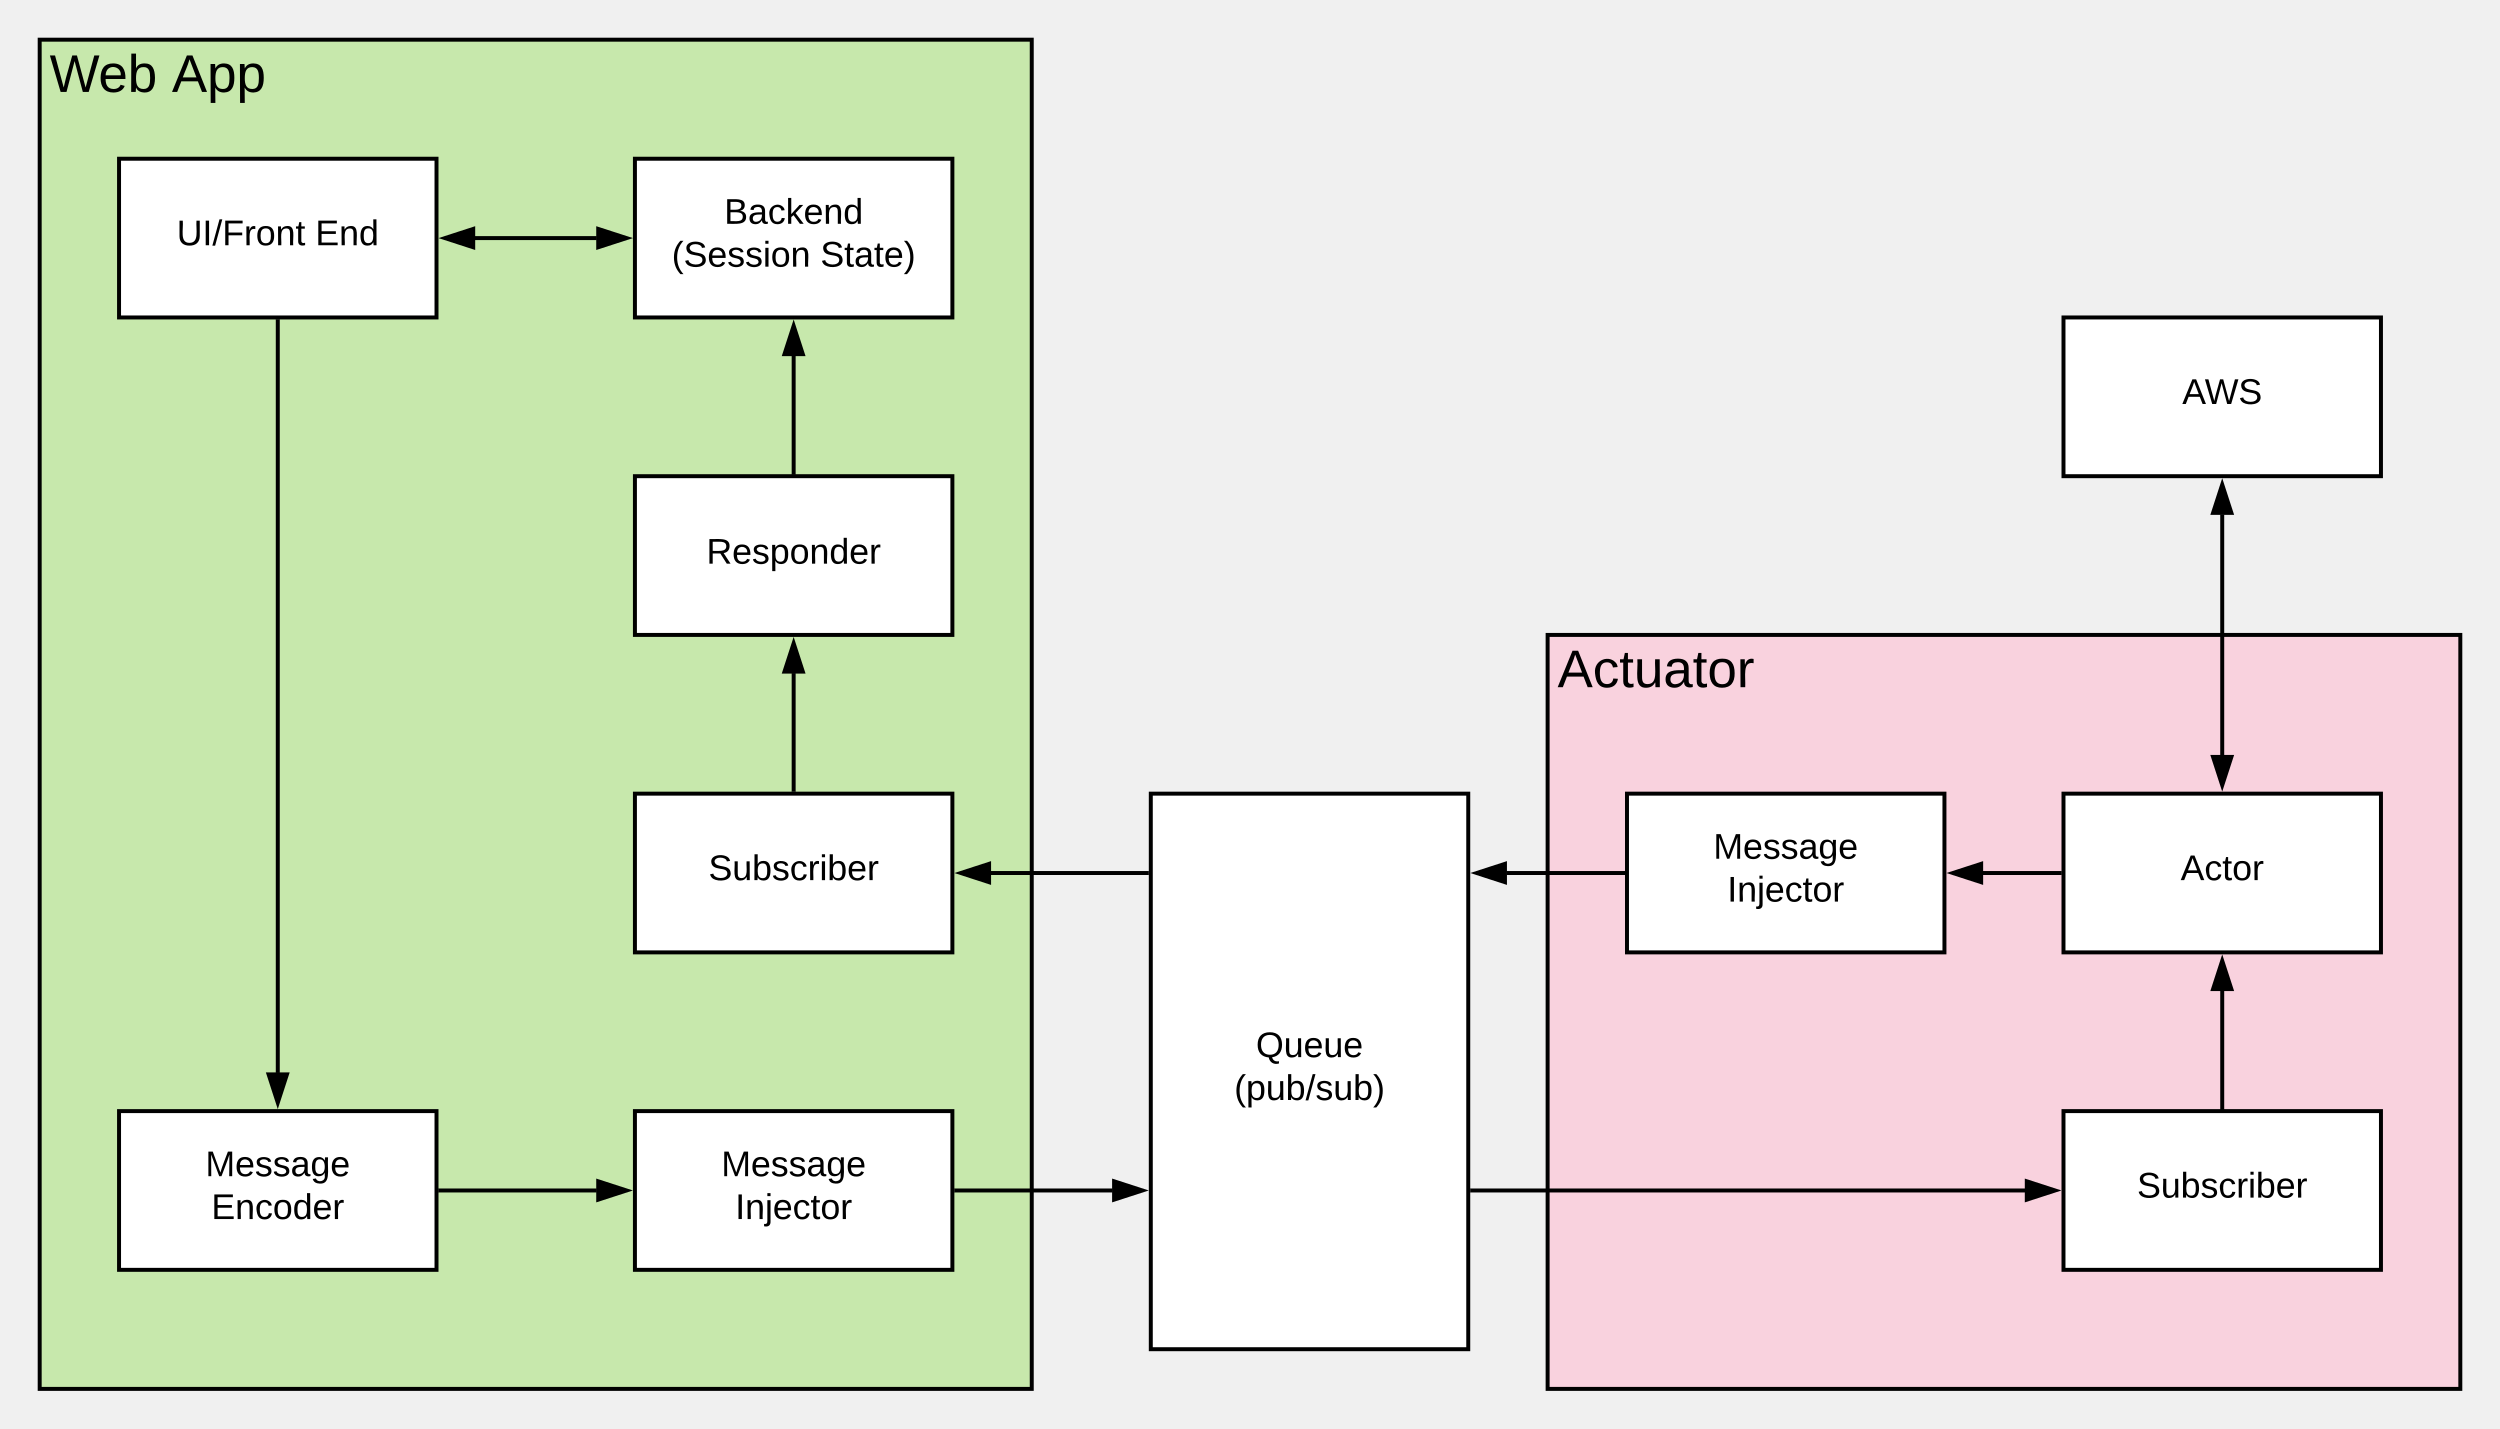
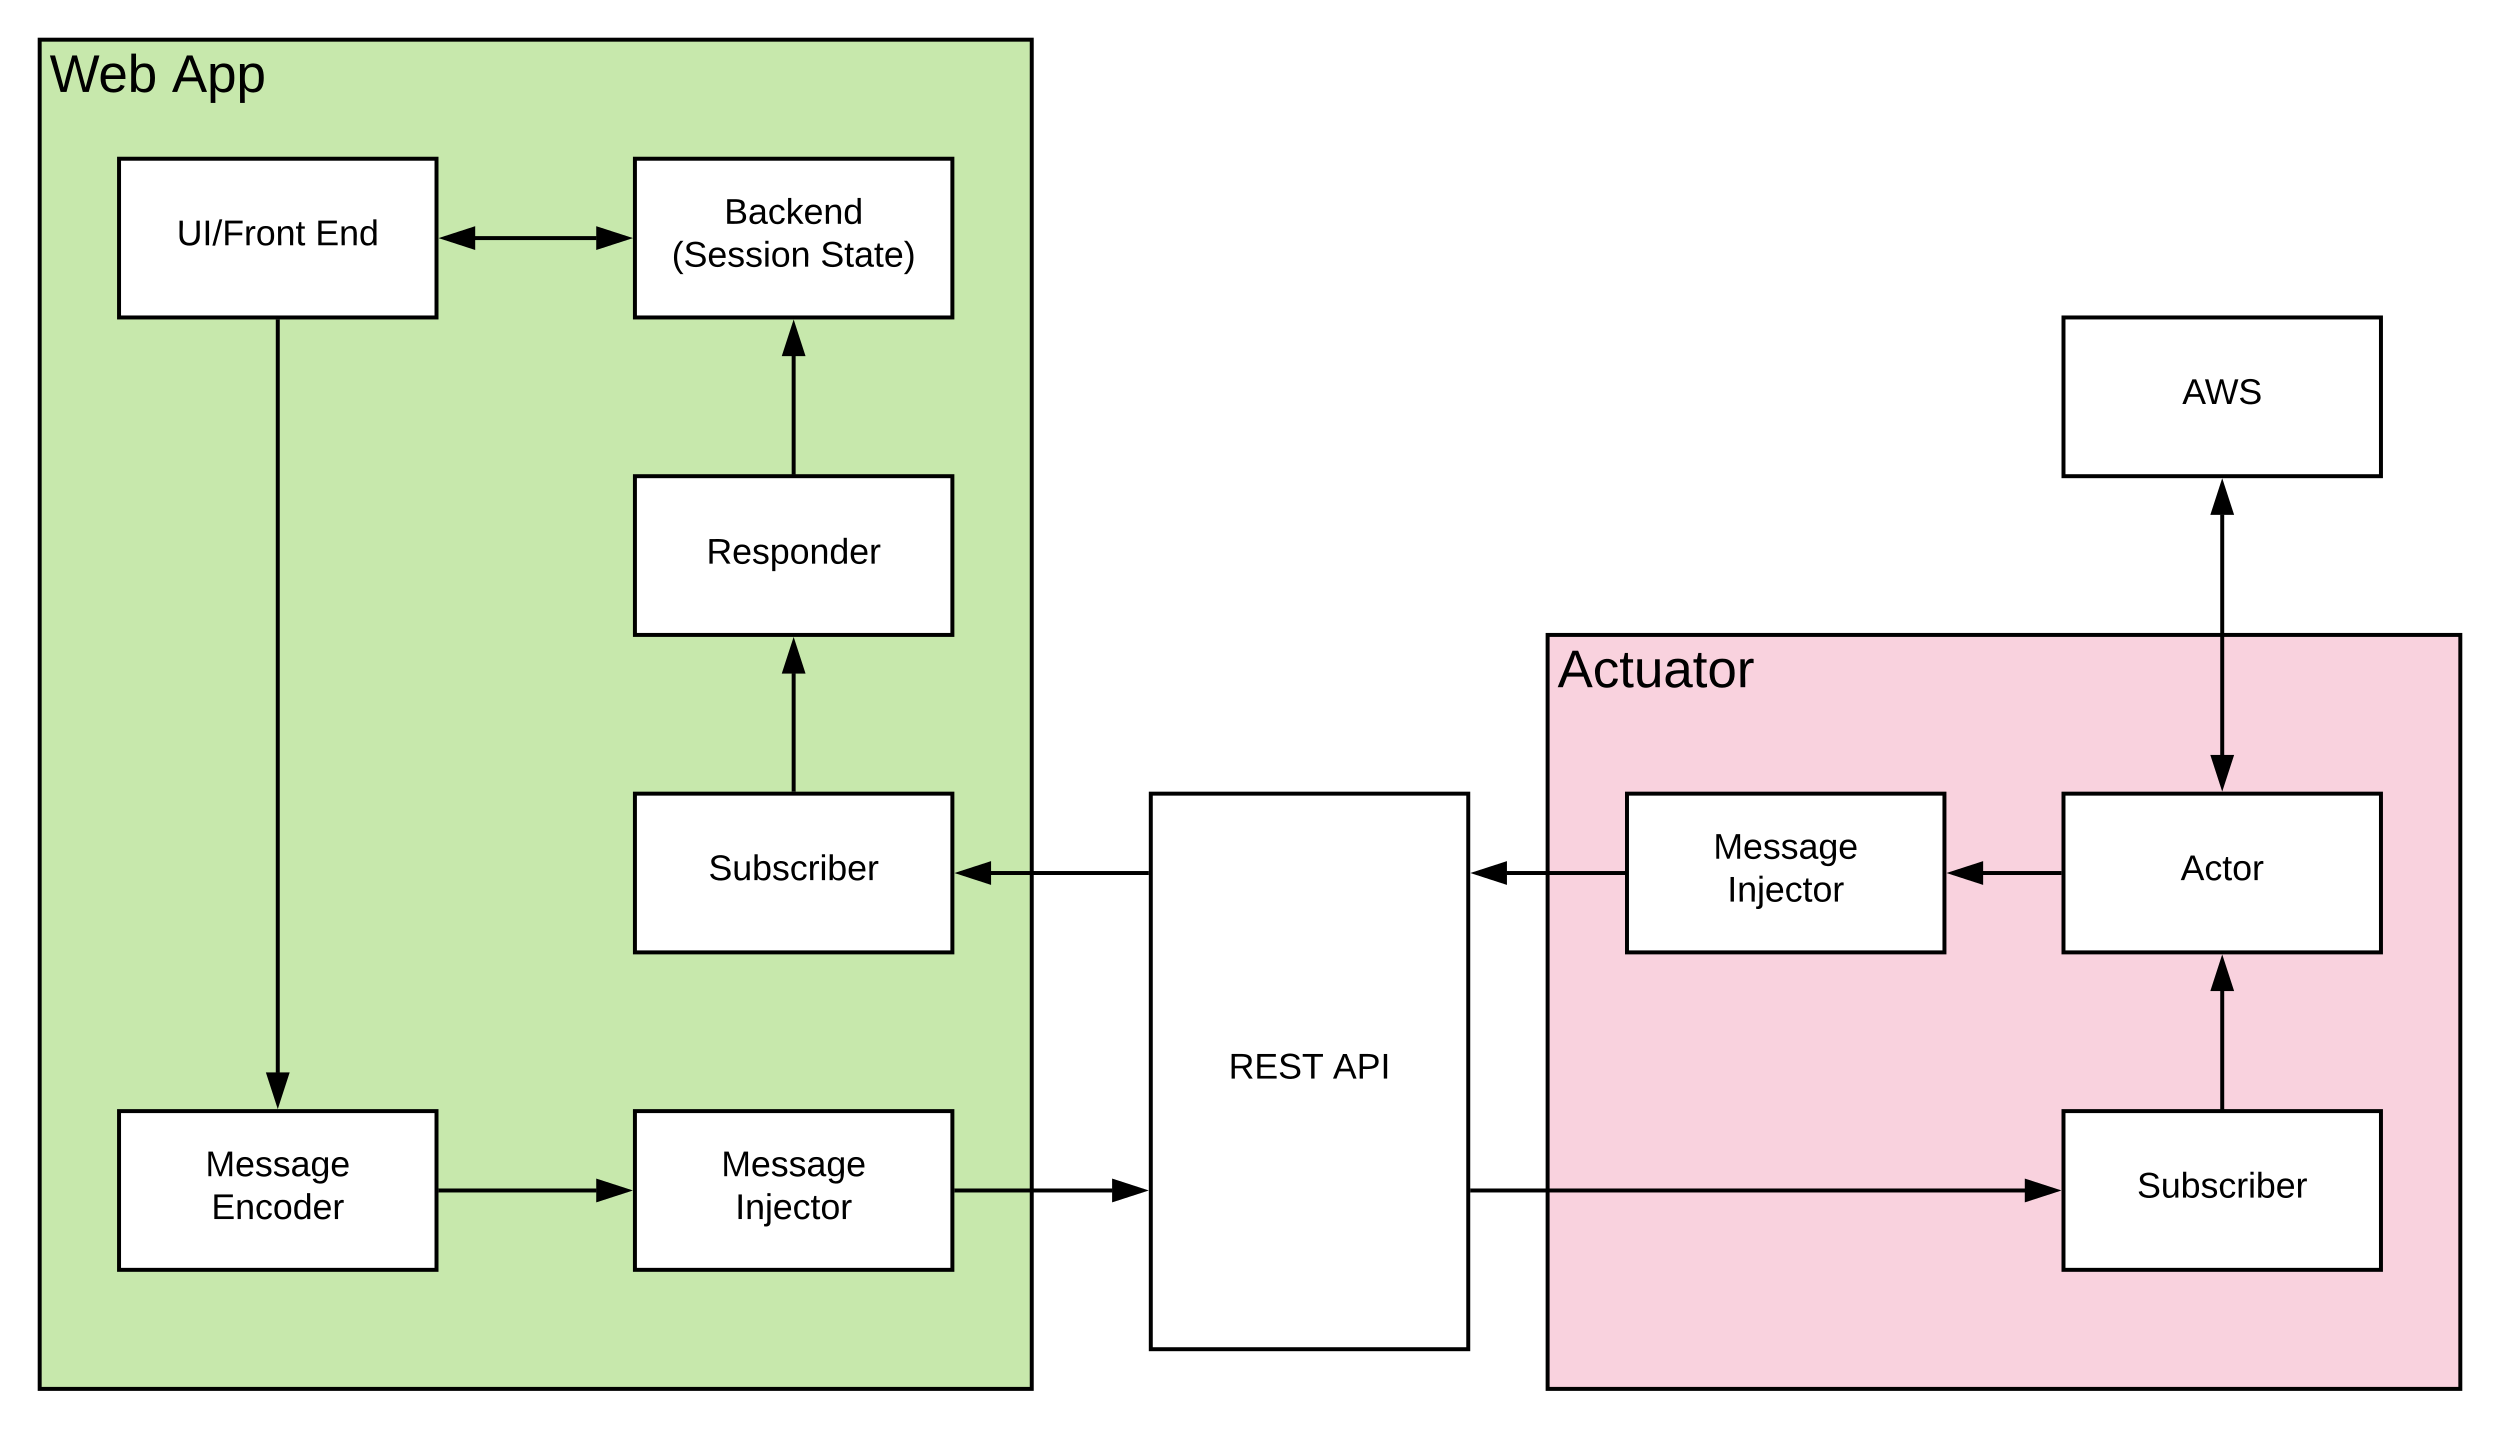
<svg xmlns="http://www.w3.org/2000/svg" xmlns:ns1="lucid" xmlns:xlink="http://www.w3.org/1999/xlink" width="1260" height="720">
  <g transform="translate(-40 -60)" ns1:page-tab-id="0_0">
+     <path d="M0 0h1360v1760H0z" fill="#fff" />
    <path d="M60 80h500v680H60z" stroke="#000" stroke-width="2" fill="#c7e8ac" />
    <use xlink:href="#a" transform="matrix(1,0,0,1,65,85) translate(0 21.33333)" />
    <use xlink:href="#b" transform="matrix(1,0,0,1,65,85) translate(61.62963 21.33333)" />
    <path d="M360 620h160v80H360z" stroke="#000" stroke-width="2" fill="#fff" />
    <use xlink:href="#c" transform="matrix(1,0,0,1,365,625) translate(38.525 27.8)" />
    <use xlink:href="#d" transform="matrix(1,0,0,1,365,625) translate(45.55 49.4)" />
    <path d="M620 460h160v280H620z" stroke="#000" stroke-width="2" fill="#fff" />
-     <use xlink:href="#e" transform="matrix(1,0,0,1,625,465) translate(48 127.8)" />
-     <use xlink:href="#f" transform="matrix(1,0,0,1,625,465) translate(37.05 149.4)" />
+     <use xlink:href="#e" transform="matrix(1,0,0,1,625,465) translate(34.225 138.6)" />
+     <use xlink:href="#f" transform="matrix(1,0,0,1,625,465) translate(86.775 138.6)" />
    <path d="M521 660h79.76" stroke="#000" stroke-width="2" fill="none" />
    <path d="M521 661h-1v-2h1zM615.76 660l-14.26 4.64v-9.28z" />
    <path d="M619 660l-18.5 6v-12zm-16.5 3.26l10.03-3.26-10.03-3.26z" />
    <path d="M820 380h460v380H820z" stroke="#000" stroke-width="2" fill="#f9d2de" />
    <use xlink:href="#g" transform="matrix(1,0,0,1,825,385) translate(0 21.33333)" />
    <path d="M100 620h160v80H100z" stroke="#000" stroke-width="2" fill="#fff" />
    <use xlink:href="#c" transform="matrix(1,0,0,1,105,625) translate(38.525 27.8)" />
    <use xlink:href="#h" transform="matrix(1,0,0,1,105,625) translate(41.525 49.4)" />
    <path d="M261 660h79.76" stroke="#000" stroke-width="2" fill="none" />
    <path d="M261 661h-1v-2h1zM355.76 660l-14.26 4.64v-9.28z" />
    <path d="M359 660l-18.5 6v-12zm-16.5 3.26l10.03-3.26-10.03-3.26z" />
    <path d="M100 140h160v80H100z" stroke="#000" stroke-width="2" fill="#fff" />
    <use xlink:href="#i" transform="matrix(1,0,0,1,105,145) translate(24.075 38.6)" />
    <use xlink:href="#j" transform="matrix(1,0,0,1,105,145) translate(93.925 38.6)" />
    <path d="M360 140h160v80H360z" stroke="#000" stroke-width="2" fill="#fff" />
    <use xlink:href="#k" transform="matrix(1,0,0,1,365,145) translate(40 27.8)" />
    <use xlink:href="#l" transform="matrix(1,0,0,1,365,145) translate(13.575 49.4)" />
    <use xlink:href="#m" transform="matrix(1,0,0,1,365,145) translate(88.475 49.4)" />
    <path d="M279.24 180h61.52" stroke="#000" stroke-width="2" fill="none" />
    <path d="M278.5 184.64L264.24 180l14.26-4.64z" />
    <path d="M279.5 186l-18.5-6 18.5-6zm-12.03-6l10.03 3.26v-6.52zM355.76 180l-14.26 4.64v-9.28z" />
    <path d="M359 180l-18.5 6v-12zm-16.5 3.26l10.03-3.26-10.03-3.26z" />
    <path d="M1080 620h160v80h-160z" stroke="#000" stroke-width="2" fill="#fff" />
    <use xlink:href="#n" transform="matrix(1,0,0,1,1085,625) translate(32.075 38.6)" />
    <path d="M1080 460h160v80h-160z" stroke="#000" stroke-width="2" fill="#fff" />
    <use xlink:href="#o" transform="matrix(1,0,0,1,1085,465) translate(54.025 38.6)" />
    <path d="M1080 220h160v80h-160z" stroke="#000" stroke-width="2" fill="#fff" />
    <use xlink:href="#p" transform="matrix(1,0,0,1,1085,225) translate(54.85 38.6)" />
    <path d="M781 660h279.76" stroke="#000" stroke-width="2" fill="none" />
    <path d="M781 661h-1v-2h1zM1075.76 660l-14.26 4.64v-9.28z" />
    <path d="M1079 660l-18.5 6v-12zm-16.5 3.26l10.03-3.26-10.03-3.26z" />
    <path d="M1160 619v-59.76" stroke="#000" stroke-width="2" fill="none" />
    <path d="M1161 620h-2v-1h2zM1164.64 558.5h-9.28l4.64-14.26z" />
    <path d="M1166 559.5h-12l6-18.5zm-9.26-2h6.52l-3.26-10.03z" />
    <path d="M1160 440.76V319.24" stroke="#000" stroke-width="2" fill="none" />
    <path d="M1160 455.76l-4.64-14.26h9.28z" />
    <path d="M1160 459l-6-18.5h12zm-3.26-16.5l3.26 10.03 3.26-10.03zM1164.64 318.5h-9.28l4.64-14.26z" />
    <path d="M1166 319.5h-12l6-18.5zm-9.26-2h6.52l-3.26-10.03z" />
    <path d="M360 460h160v80H360z" stroke="#000" stroke-width="2" fill="#fff" />
    <use xlink:href="#n" transform="matrix(1,0,0,1,365,465) translate(32.075 38.6)" />
    <path d="M619 500h-79.76" stroke="#000" stroke-width="2" fill="none" />
    <path d="M620 501h-1v-2h1zM538.5 504.64L524.24 500l14.26-4.64z" />
    <path d="M539.5 506l-18.5-6 18.5-6zm-12.03-6l10.03 3.26v-6.52z" />
    <path d="M360 300h160v80H360z" stroke="#000" stroke-width="2" fill="#fff" />
    <use xlink:href="#q" transform="matrix(1,0,0,1,365,305) translate(31.05 39.1)" />
    <path d="M440 459v-59.76" stroke="#000" stroke-width="2" fill="none" />
    <path d="M441 460h-2v-1h2zM444.64 398.5h-9.28l4.64-14.26z" />
    <path d="M446 399.5h-12l6-18.5zm-9.26-2h6.52L440 387.47z" />
    <path d="M440 299v-59.76" stroke="#000" stroke-width="2" fill="none" />
    <path d="M441 300h-2v-1h2zM444.64 238.5h-9.28l4.64-14.26z" />
    <path d="M446 239.5h-12l6-18.5zm-9.26-2h6.52L440 227.47z" />
    <path d="M180 221v379.76" stroke="#000" stroke-width="2" fill="none" />
    <path d="M181 221h-2v-1h2zM180 615.76l-4.64-14.26h9.28z" />
    <path d="M180 619l-6-18.5h12zm-3.26-16.5l3.26 10.03 3.26-10.03z" />
    <path d="M860 460h160v80H860z" stroke="#000" stroke-width="2" fill="#fff" />
    <use xlink:href="#c" transform="matrix(1,0,0,1,865,465) translate(38.525 27.8)" />
    <use xlink:href="#d" transform="matrix(1,0,0,1,865,465) translate(45.55 49.4)" />
    <path d="M859 500h-59.76" stroke="#000" stroke-width="2" fill="none" />
    <path d="M860 501h-1v-2h1zM798.5 504.64L784.24 500l14.26-4.64z" />
    <path d="M799.5 506l-18.5-6 18.5-6zm-12.03-6l10.03 3.26v-6.52z" />
    <path d="M1079 500h-39.76" stroke="#000" stroke-width="2" fill="none" />
    <path d="M1080 501h-1v-2h1zM1038.5 504.64l-14.26-4.64 14.26-4.64z" />
    <path d="M1039.5 506l-18.5-6 18.5-6zm-12.03-6l10.03 3.26v-6.52z" />
    <defs>
      <path d="M266 0h-40l-56-210L115 0H75L2-248h35L96-30l15-64 43-154h32l59 218 59-218h35" id="r" />
      <path d="M100-194c63 0 86 42 84 106H49c0 40 14 67 53 68 26 1 43-12 49-29l28 8c-11 28-37 45-77 45C44 4 14-33 15-96c1-61 26-98 85-98zm52 81c6-60-76-77-97-28-3 7-6 17-6 28h103" id="s" />
      <path d="M115-194c53 0 69 39 70 98 0 66-23 100-70 100C84 3 66-7 56-30L54 0H23l1-261h32v101c10-23 28-34 59-34zm-8 174c40 0 45-34 45-75 0-40-5-75-45-74-42 0-51 32-51 76 0 43 10 73 51 73" id="t" />
      <g id="a">
        <use transform="matrix(0.07407407,0,0,0.07407407,0,0)" xlink:href="#r" />
        <use transform="matrix(0.07407407,0,0,0.07407407,24.59259,0)" xlink:href="#s" />
        <use transform="matrix(0.07407407,0,0,0.07407407,39.40741,0)" xlink:href="#t" />
      </g>
      <path d="M205 0l-28-72H64L36 0H1l101-248h38L239 0h-34zm-38-99l-47-123c-12 45-31 82-46 123h93" id="u" />
      <path d="M115-194c55 1 70 41 70 98S169 2 115 4C84 4 66-9 55-30l1 105H24l-1-265h31l2 30c10-21 28-34 59-34zm-8 174c40 0 45-34 45-75s-6-73-45-74c-42 0-51 32-51 76 0 43 10 73 51 73" id="v" />
      <g id="b">
        <use transform="matrix(0.07407407,0,0,0.07407407,0,0)" xlink:href="#u" />
        <use transform="matrix(0.07407407,0,0,0.07407407,17.77778,0)" xlink:href="#v" />
        <use transform="matrix(0.07407407,0,0,0.07407407,32.59259,0)" xlink:href="#v" />
      </g>
      <path d="M240 0l2-218c-23 76-54 145-80 218h-23L58-218 59 0H30v-248h44l77 211c21-75 51-140 76-211h43V0h-30" id="w" />
      <path d="M135-143c-3-34-86-38-87 0 15 53 115 12 119 90S17 21 10-45l28-5c4 36 97 45 98 0-10-56-113-15-118-90-4-57 82-63 122-42 12 7 21 19 24 35" id="x" />
      <path d="M141-36C126-15 110 5 73 4 37 3 15-17 15-53c-1-64 63-63 125-63 3-35-9-54-41-54-24 1-41 7-42 31l-33-3c5-37 33-52 76-52 45 0 72 20 72 64v82c-1 20 7 32 28 27v20c-31 9-61-2-59-35zM48-53c0 20 12 33 32 33 41-3 63-29 60-74-43 2-92-5-92 41" id="y" />
      <path d="M177-190C167-65 218 103 67 71c-23-6-38-20-44-43l32-5c15 47 100 32 89-28v-30C133-14 115 1 83 1 29 1 15-40 15-95c0-56 16-97 71-98 29-1 48 16 59 35 1-10 0-23 2-32h30zM94-22c36 0 50-32 50-73 0-42-14-75-50-75-39 0-46 34-46 75s6 73 46 73" id="z" />
      <g id="c">
        <use transform="matrix(0.05,0,0,0.05,0,0)" xlink:href="#w" />
        <use transform="matrix(0.05,0,0,0.05,14.95,0)" xlink:href="#s" />
        <use transform="matrix(0.05,0,0,0.05,24.95,0)" xlink:href="#x" />
        <use transform="matrix(0.05,0,0,0.05,33.95,0)" xlink:href="#x" />
        <use transform="matrix(0.05,0,0,0.05,42.95,0)" xlink:href="#y" />
        <use transform="matrix(0.05,0,0,0.05,52.95,0)" xlink:href="#z" />
        <use transform="matrix(0.05,0,0,0.05,62.95,0)" xlink:href="#s" />
      </g>
      <path d="M33 0v-248h34V0H33" id="A" />
      <path d="M117-194c89-4 53 116 60 194h-32v-121c0-31-8-49-39-48C34-167 62-67 57 0H25l-1-190h30c1 10-1 24 2 32 11-22 29-35 61-36" id="B" />
      <path d="M24-231v-30h32v30H24zM-9 49c24 4 33-6 33-30v-209h32V24c2 40-23 58-65 49V49" id="C" />
      <path d="M96-169c-40 0-48 33-48 73s9 75 48 75c24 0 41-14 43-38l32 2c-6 37-31 61-74 61-59 0-76-41-82-99-10-93 101-131 147-64 4 7 5 14 7 22l-32 3c-4-21-16-35-41-35" id="D" />
      <path d="M59-47c-2 24 18 29 38 22v24C64 9 27 4 27-40v-127H5v-23h24l9-43h21v43h35v23H59v120" id="E" />
      <path d="M100-194c62-1 85 37 85 99 1 63-27 99-86 99S16-35 15-95c0-66 28-99 85-99zM99-20c44 1 53-31 53-75 0-43-8-75-51-75s-53 32-53 75 10 74 51 75" id="F" />
      <path d="M114-163C36-179 61-72 57 0H25l-1-190h30c1 12-1 29 2 39 6-27 23-49 58-41v29" id="G" />
      <g id="d">
        <use transform="matrix(0.05,0,0,0.05,0,0)" xlink:href="#A" />
        <use transform="matrix(0.05,0,0,0.05,5,0)" xlink:href="#B" />
        <use transform="matrix(0.05,0,0,0.05,15,0)" xlink:href="#C" />
        <use transform="matrix(0.05,0,0,0.05,18.95,0)" xlink:href="#s" />
        <use transform="matrix(0.05,0,0,0.05,28.95,0)" xlink:href="#D" />
        <use transform="matrix(0.05,0,0,0.05,37.95,0)" xlink:href="#E" />
        <use transform="matrix(0.05,0,0,0.05,42.95,0)" xlink:href="#F" />
        <use transform="matrix(0.05,0,0,0.05,52.95,0)" xlink:href="#G" />
      </g>
-       <path d="M140-251c81 0 123 46 123 126C263-53 228-8 163 1c7 30 30 48 69 40v23c-55 16-95-15-103-61C56-3 17-48 17-125c0-80 42-126 123-126zm0 227c63 0 89-41 89-101s-29-99-89-99c-61 0-89 39-89 99S79-25 140-24" id="H" />
-       <path d="M84 4C-5 8 30-112 23-190h32v120c0 31 7 50 39 49 72-2 45-101 50-169h31l1 190h-30c-1-10 1-25-2-33-11 22-28 36-60 37" id="I" />
+       <path d="M233-177c-1 41-23 64-60 70L243 0h-38l-65-103H63V0H30v-248c88 3 205-21 203 71zM63-129c60-2 137 13 137-47 0-61-80-42-137-45v92" id="H" />
+       <path d="M30 0v-248h187v28H63v79h144v27H63v87h162V0H30" id="I" />
+       <path d="M185-189c-5-48-123-54-124 2 14 75 158 14 163 119 3 78-121 87-175 55-17-10-28-26-33-46l33-7c5 56 141 63 141-1 0-78-155-14-162-118-5-82 145-84 179-34 5 7 8 16 11 25" id="J" />
+       <path d="M127-220V0H93v-220H8v-28h204v28h-85" id="K" />
      <g id="e">
        <use transform="matrix(0.05,0,0,0.05,0,0)" xlink:href="#H" />
-         <use transform="matrix(0.05,0,0,0.05,14,0)" xlink:href="#I" />
-         <use transform="matrix(0.05,0,0,0.05,24,0)" xlink:href="#s" />
-         <use transform="matrix(0.05,0,0,0.05,34,0)" xlink:href="#I" />
-         <use transform="matrix(0.05,0,0,0.05,44,0)" xlink:href="#s" />
-       </g>
-       <path d="M87 75C49 33 22-17 22-94c0-76 28-126 65-167h31c-38 41-64 92-64 168S80 34 118 75H87" id="J" />
-       <path d="M0 4l72-265h28L28 4H0" id="K" />
-       <path d="M33-261c38 41 65 92 65 168S71 34 33 75H2C39 34 66-17 66-93S39-220 2-261h31" id="L" />
+         <use transform="matrix(0.05,0,0,0.05,12.95,0)" xlink:href="#I" />
+         <use transform="matrix(0.05,0,0,0.05,24.95,0)" xlink:href="#J" />
+         <use transform="matrix(0.05,0,0,0.05,36.95,0)" xlink:href="#K" />
+       </g>
+       <path d="M30-248c87 1 191-15 191 75 0 78-77 80-158 76V0H30v-248zm33 125c57 0 124 11 124-50 0-59-68-47-124-48v98" id="L" />
      <g id="f">
-         <use transform="matrix(0.05,0,0,0.05,0,0)" xlink:href="#J" />
-         <use transform="matrix(0.05,0,0,0.05,5.95,0)" xlink:href="#v" />
-         <use transform="matrix(0.05,0,0,0.05,15.95,0)" xlink:href="#I" />
-         <use transform="matrix(0.05,0,0,0.05,25.95,0)" xlink:href="#t" />
-         <use transform="matrix(0.05,0,0,0.05,35.95,0)" xlink:href="#K" />
-         <use transform="matrix(0.05,0,0,0.05,40.95,0)" xlink:href="#x" />
-         <use transform="matrix(0.05,0,0,0.05,49.95,0)" xlink:href="#I" />
-         <use transform="matrix(0.05,0,0,0.05,59.95,0)" xlink:href="#t" />
-         <use transform="matrix(0.05,0,0,0.05,69.95,0)" xlink:href="#L" />
-       </g>
+         <use transform="matrix(0.05,0,0,0.05,0,0)" xlink:href="#u" />
+         <use transform="matrix(0.05,0,0,0.05,12,0)" xlink:href="#L" />
+         <use transform="matrix(0.05,0,0,0.05,24,0)" xlink:href="#A" />
+       </g>
+       <path d="M84 4C-5 8 30-112 23-190h32v120c0 31 7 50 39 49 72-2 45-101 50-169h31l1 190h-30c-1-10 1-25-2-33-11 22-28 36-60 37" id="M" />
      <g id="g">
        <use transform="matrix(0.07407407,0,0,0.07407407,0,0)" xlink:href="#u" />
        <use transform="matrix(0.07407407,0,0,0.07407407,17.77778,0)" xlink:href="#D" />
        <use transform="matrix(0.07407407,0,0,0.07407407,31.11111,0)" xlink:href="#E" />
-         <use transform="matrix(0.07407407,0,0,0.07407407,38.51852,0)" xlink:href="#I" />
+         <use transform="matrix(0.07407407,0,0,0.07407407,38.51852,0)" xlink:href="#M" />
        <use transform="matrix(0.07407407,0,0,0.07407407,53.33333,0)" xlink:href="#y" />
        <use transform="matrix(0.07407407,0,0,0.07407407,68.14815,0)" xlink:href="#E" />
        <use transform="matrix(0.07407407,0,0,0.07407407,75.55556,0)" xlink:href="#F" />
        <use transform="matrix(0.07407407,0,0,0.07407407,90.37037,0)" xlink:href="#G" />
      </g>
-       <path d="M30 0v-248h187v28H63v79h144v27H63v87h162V0H30" id="M" />
      <path d="M85-194c31 0 48 13 60 33l-1-100h32l1 261h-30c-2-10 0-23-3-31C134-8 116 4 85 4 32 4 16-35 15-94c0-66 23-100 70-100zm9 24c-40 0-46 34-46 75 0 40 6 74 45 74 42 0 51-32 51-76 0-42-9-74-50-73" id="N" />
      <g id="h">
-         <use transform="matrix(0.05,0,0,0.05,0,0)" xlink:href="#M" />
+         <use transform="matrix(0.05,0,0,0.05,0,0)" xlink:href="#I" />
        <use transform="matrix(0.05,0,0,0.05,12,0)" xlink:href="#B" />
        <use transform="matrix(0.05,0,0,0.05,22,0)" xlink:href="#D" />
        <use transform="matrix(0.05,0,0,0.05,31,0)" xlink:href="#F" />
        <use transform="matrix(0.05,0,0,0.05,41,0)" xlink:href="#N" />
        <use transform="matrix(0.05,0,0,0.05,51,0)" xlink:href="#s" />
        <use transform="matrix(0.05,0,0,0.05,61,0)" xlink:href="#G" />
      </g>
      <path d="M232-93c-1 65-40 97-104 97C67 4 28-28 28-90v-158h33c8 89-33 224 67 224 102 0 64-133 71-224h33v155" id="O" />
-       <path d="M63-220v92h138v28H63V0H30v-248h175v28H63" id="P" />
+       <path d="M0 4l72-265h28L28 4H0" id="P" />
+       <path d="M63-220v92h138v28H63V0H30v-248h175v28H63" id="Q" />
      <g id="i">
        <use transform="matrix(0.05,0,0,0.05,0,0)" xlink:href="#O" />
        <use transform="matrix(0.05,0,0,0.05,12.95,0)" xlink:href="#A" />
-         <use transform="matrix(0.05,0,0,0.05,17.95,0)" xlink:href="#K" />
-         <use transform="matrix(0.05,0,0,0.05,22.95,0)" xlink:href="#P" />
+         <use transform="matrix(0.05,0,0,0.05,17.95,0)" xlink:href="#P" />
+         <use transform="matrix(0.05,0,0,0.05,22.95,0)" xlink:href="#Q" />
        <use transform="matrix(0.05,0,0,0.05,33.9,0)" xlink:href="#G" />
        <use transform="matrix(0.05,0,0,0.05,39.85,0)" xlink:href="#F" />
        <use transform="matrix(0.05,0,0,0.05,49.85,0)" xlink:href="#B" />
        <use transform="matrix(0.05,0,0,0.05,59.85,0)" xlink:href="#E" />
      </g>
      <g id="j">
-         <use transform="matrix(0.05,0,0,0.05,0,0)" xlink:href="#M" />
+         <use transform="matrix(0.05,0,0,0.05,0,0)" xlink:href="#I" />
        <use transform="matrix(0.05,0,0,0.05,12,0)" xlink:href="#B" />
        <use transform="matrix(0.05,0,0,0.05,22,0)" xlink:href="#N" />
      </g>
-       <path d="M160-131c35 5 61 23 61 61C221 17 115-2 30 0v-248c76 3 177-17 177 60 0 33-19 50-47 57zm-97-11c50-1 110 9 110-42 0-47-63-36-110-37v79zm0 115c55-2 124 14 124-45 0-56-70-42-124-44v89" id="Q" />
-       <path d="M143 0L79-87 56-68V0H24v-261h32v163l83-92h37l-77 82L181 0h-38" id="R" />
+       <path d="M160-131c35 5 61 23 61 61C221 17 115-2 30 0v-248c76 3 177-17 177 60 0 33-19 50-47 57zm-97-11c50-1 110 9 110-42 0-47-63-36-110-37v79zm0 115c55-2 124 14 124-45 0-56-70-42-124-44v89" id="R" />
+       <path d="M143 0L79-87 56-68V0H24v-261h32v163l83-92h37l-77 82L181 0h-38" id="S" />
      <g id="k">
-         <use transform="matrix(0.05,0,0,0.05,0,0)" xlink:href="#Q" />
+         <use transform="matrix(0.05,0,0,0.05,0,0)" xlink:href="#R" />
        <use transform="matrix(0.05,0,0,0.05,12,0)" xlink:href="#y" />
        <use transform="matrix(0.05,0,0,0.05,22,0)" xlink:href="#D" />
-         <use transform="matrix(0.05,0,0,0.05,31,0)" xlink:href="#R" />
+         <use transform="matrix(0.05,0,0,0.05,31,0)" xlink:href="#S" />
        <use transform="matrix(0.05,0,0,0.05,40,0)" xlink:href="#s" />
        <use transform="matrix(0.05,0,0,0.05,50,0)" xlink:href="#B" />
        <use transform="matrix(0.05,0,0,0.05,60,0)" xlink:href="#N" />
      </g>
-       <path d="M185-189c-5-48-123-54-124 2 14 75 158 14 163 119 3 78-121 87-175 55-17-10-28-26-33-46l33-7c5 56 141 63 141-1 0-78-155-14-162-118-5-82 145-84 179-34 5 7 8 16 11 25" id="S" />
-       <path d="M24-231v-30h32v30H24zM24 0v-190h32V0H24" id="T" />
+       <path d="M87 75C49 33 22-17 22-94c0-76 28-126 65-167h31c-38 41-64 92-64 168S80 34 118 75H87" id="T" />
+       <path d="M24-231v-30h32v30H24zM24 0v-190h32V0H24" id="U" />
      <g id="l">
-         <use transform="matrix(0.05,0,0,0.05,0,0)" xlink:href="#J" />
-         <use transform="matrix(0.05,0,0,0.05,5.95,0)" xlink:href="#S" />
+         <use transform="matrix(0.05,0,0,0.05,0,0)" xlink:href="#T" />
+         <use transform="matrix(0.05,0,0,0.05,5.95,0)" xlink:href="#J" />
        <use transform="matrix(0.05,0,0,0.05,17.95,0)" xlink:href="#s" />
        <use transform="matrix(0.05,0,0,0.05,27.95,0)" xlink:href="#x" />
        <use transform="matrix(0.05,0,0,0.05,36.95,0)" xlink:href="#x" />
-         <use transform="matrix(0.05,0,0,0.05,45.95,0)" xlink:href="#T" />
+         <use transform="matrix(0.05,0,0,0.05,45.95,0)" xlink:href="#U" />
        <use transform="matrix(0.05,0,0,0.05,49.9,0)" xlink:href="#F" />
        <use transform="matrix(0.05,0,0,0.05,59.9,0)" xlink:href="#B" />
      </g>
+       <path d="M33-261c38 41 65 92 65 168S71 34 33 75H2C39 34 66-17 66-93S39-220 2-261h31" id="V" />
      <g id="m">
-         <use transform="matrix(0.05,0,0,0.05,0,0)" xlink:href="#S" />
+         <use transform="matrix(0.05,0,0,0.05,0,0)" xlink:href="#J" />
        <use transform="matrix(0.05,0,0,0.05,12,0)" xlink:href="#E" />
        <use transform="matrix(0.05,0,0,0.05,17,0)" xlink:href="#y" />
        <use transform="matrix(0.05,0,0,0.05,27,0)" xlink:href="#E" />
        <use transform="matrix(0.05,0,0,0.05,32,0)" xlink:href="#s" />
-         <use transform="matrix(0.05,0,0,0.05,42,0)" xlink:href="#L" />
+         <use transform="matrix(0.05,0,0,0.05,42,0)" xlink:href="#V" />
      </g>
      <g id="n">
-         <use transform="matrix(0.05,0,0,0.05,0,0)" xlink:href="#S" />
-         <use transform="matrix(0.05,0,0,0.05,12,0)" xlink:href="#I" />
+         <use transform="matrix(0.05,0,0,0.05,0,0)" xlink:href="#J" />
+         <use transform="matrix(0.05,0,0,0.05,12,0)" xlink:href="#M" />
        <use transform="matrix(0.05,0,0,0.05,22,0)" xlink:href="#t" />
        <use transform="matrix(0.05,0,0,0.05,32,0)" xlink:href="#x" />
        <use transform="matrix(0.05,0,0,0.05,41,0)" xlink:href="#D" />
        <use transform="matrix(0.05,0,0,0.05,50,0)" xlink:href="#G" />
-         <use transform="matrix(0.05,0,0,0.05,55.95,0)" xlink:href="#T" />
+         <use transform="matrix(0.05,0,0,0.05,55.95,0)" xlink:href="#U" />
        <use transform="matrix(0.05,0,0,0.05,59.9,0)" xlink:href="#t" />
        <use transform="matrix(0.05,0,0,0.05,69.9,0)" xlink:href="#s" />
        <use transform="matrix(0.05,0,0,0.05,79.9,0)" xlink:href="#G" />
      </g>
      <g id="o">
        <use transform="matrix(0.05,0,0,0.05,0,0)" xlink:href="#u" />
        <use transform="matrix(0.05,0,0,0.05,12,0)" xlink:href="#D" />
        <use transform="matrix(0.05,0,0,0.05,21,0)" xlink:href="#E" />
        <use transform="matrix(0.05,0,0,0.05,26,0)" xlink:href="#F" />
        <use transform="matrix(0.05,0,0,0.05,36,0)" xlink:href="#G" />
      </g>
      <g id="p">
        <use transform="matrix(0.05,0,0,0.05,0,0)" xlink:href="#u" />
        <use transform="matrix(0.05,0,0,0.05,11.35,0)" xlink:href="#r" />
-         <use transform="matrix(0.05,0,0,0.05,28.3,0)" xlink:href="#S" />
-       </g>
-       <path d="M233-177c-1 41-23 64-60 70L243 0h-38l-65-103H63V0H30v-248c88 3 205-21 203 71zM63-129c60-2 137 13 137-47 0-61-80-42-137-45v92" id="U" />
+         <use transform="matrix(0.05,0,0,0.05,28.3,0)" xlink:href="#J" />
+       </g>
      <g id="q">
-         <use transform="matrix(0.05,0,0,0.05,0,0)" xlink:href="#U" />
+         <use transform="matrix(0.05,0,0,0.05,0,0)" xlink:href="#H" />
        <use transform="matrix(0.05,0,0,0.05,12.95,0)" xlink:href="#s" />
        <use transform="matrix(0.05,0,0,0.05,22.95,0)" xlink:href="#x" />
        <use transform="matrix(0.05,0,0,0.05,31.95,0)" xlink:href="#v" />
        <use transform="matrix(0.05,0,0,0.05,41.95,0)" xlink:href="#F" />
        <use transform="matrix(0.05,0,0,0.05,51.95,0)" xlink:href="#B" />
        <use transform="matrix(0.05,0,0,0.05,61.95,0)" xlink:href="#N" />
        <use transform="matrix(0.05,0,0,0.05,71.95,0)" xlink:href="#s" />
        <use transform="matrix(0.05,0,0,0.05,81.95,0)" xlink:href="#G" />
      </g>
    </defs>
  </g>
</svg>
